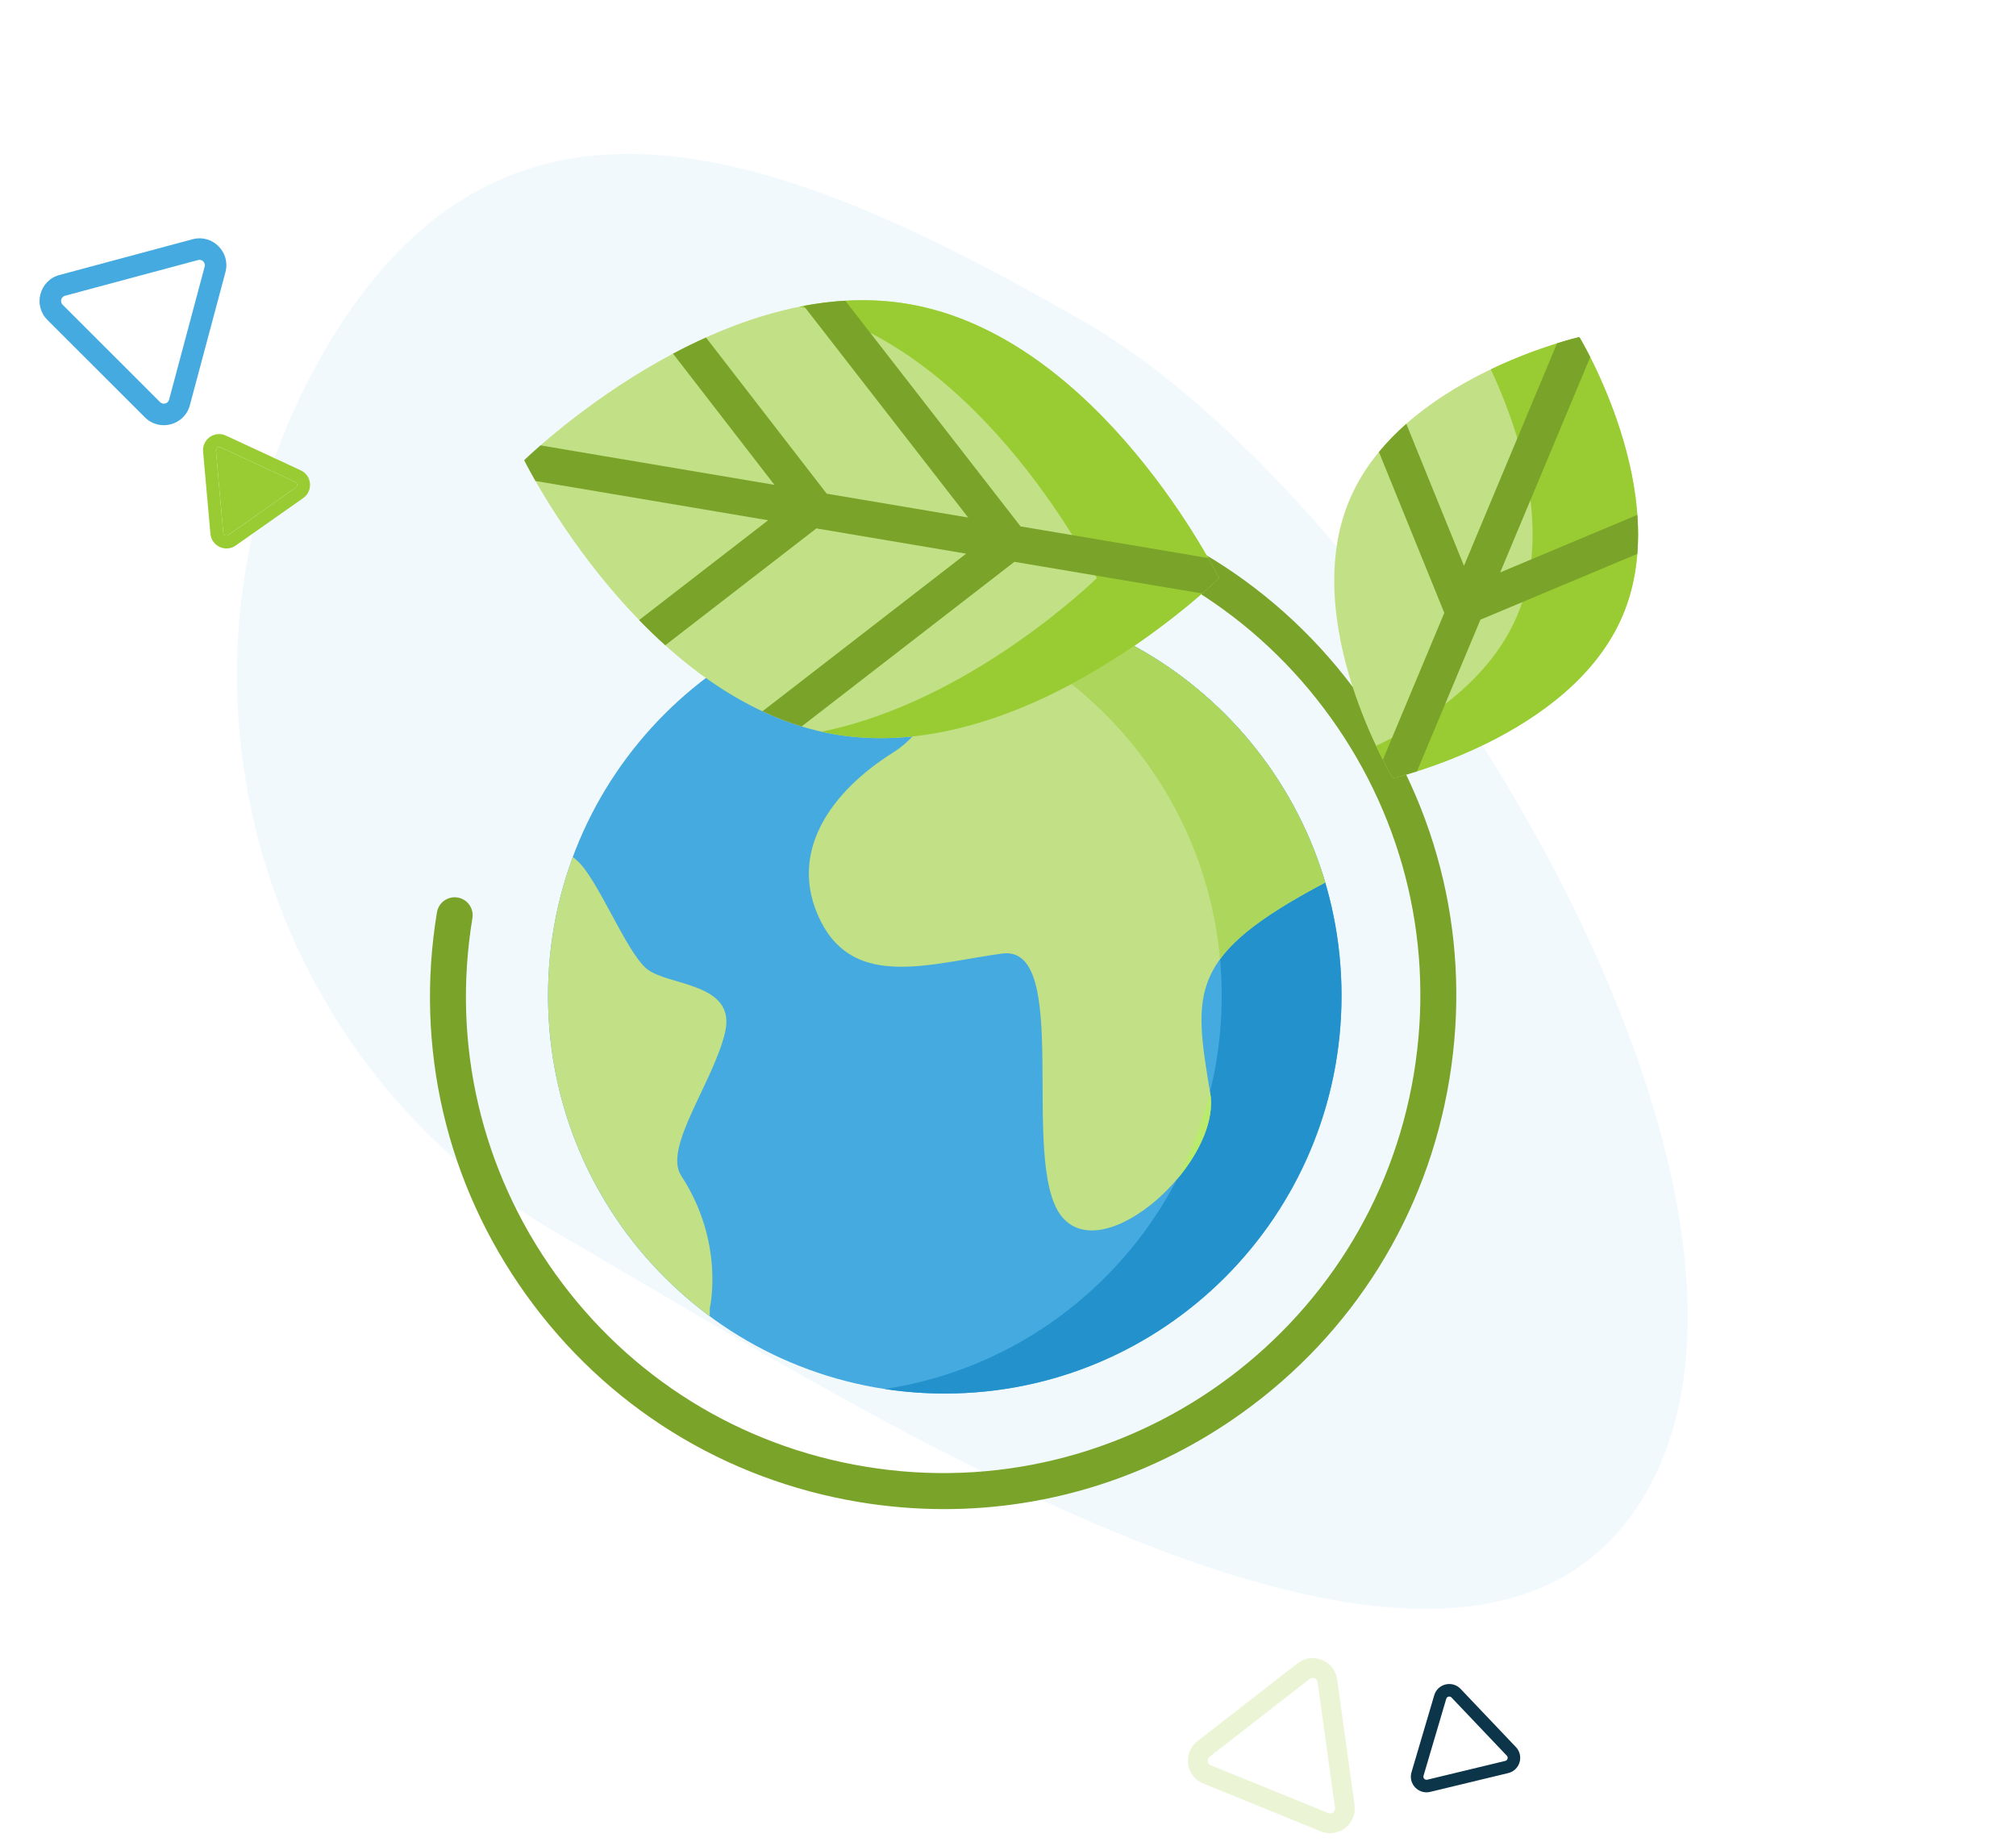
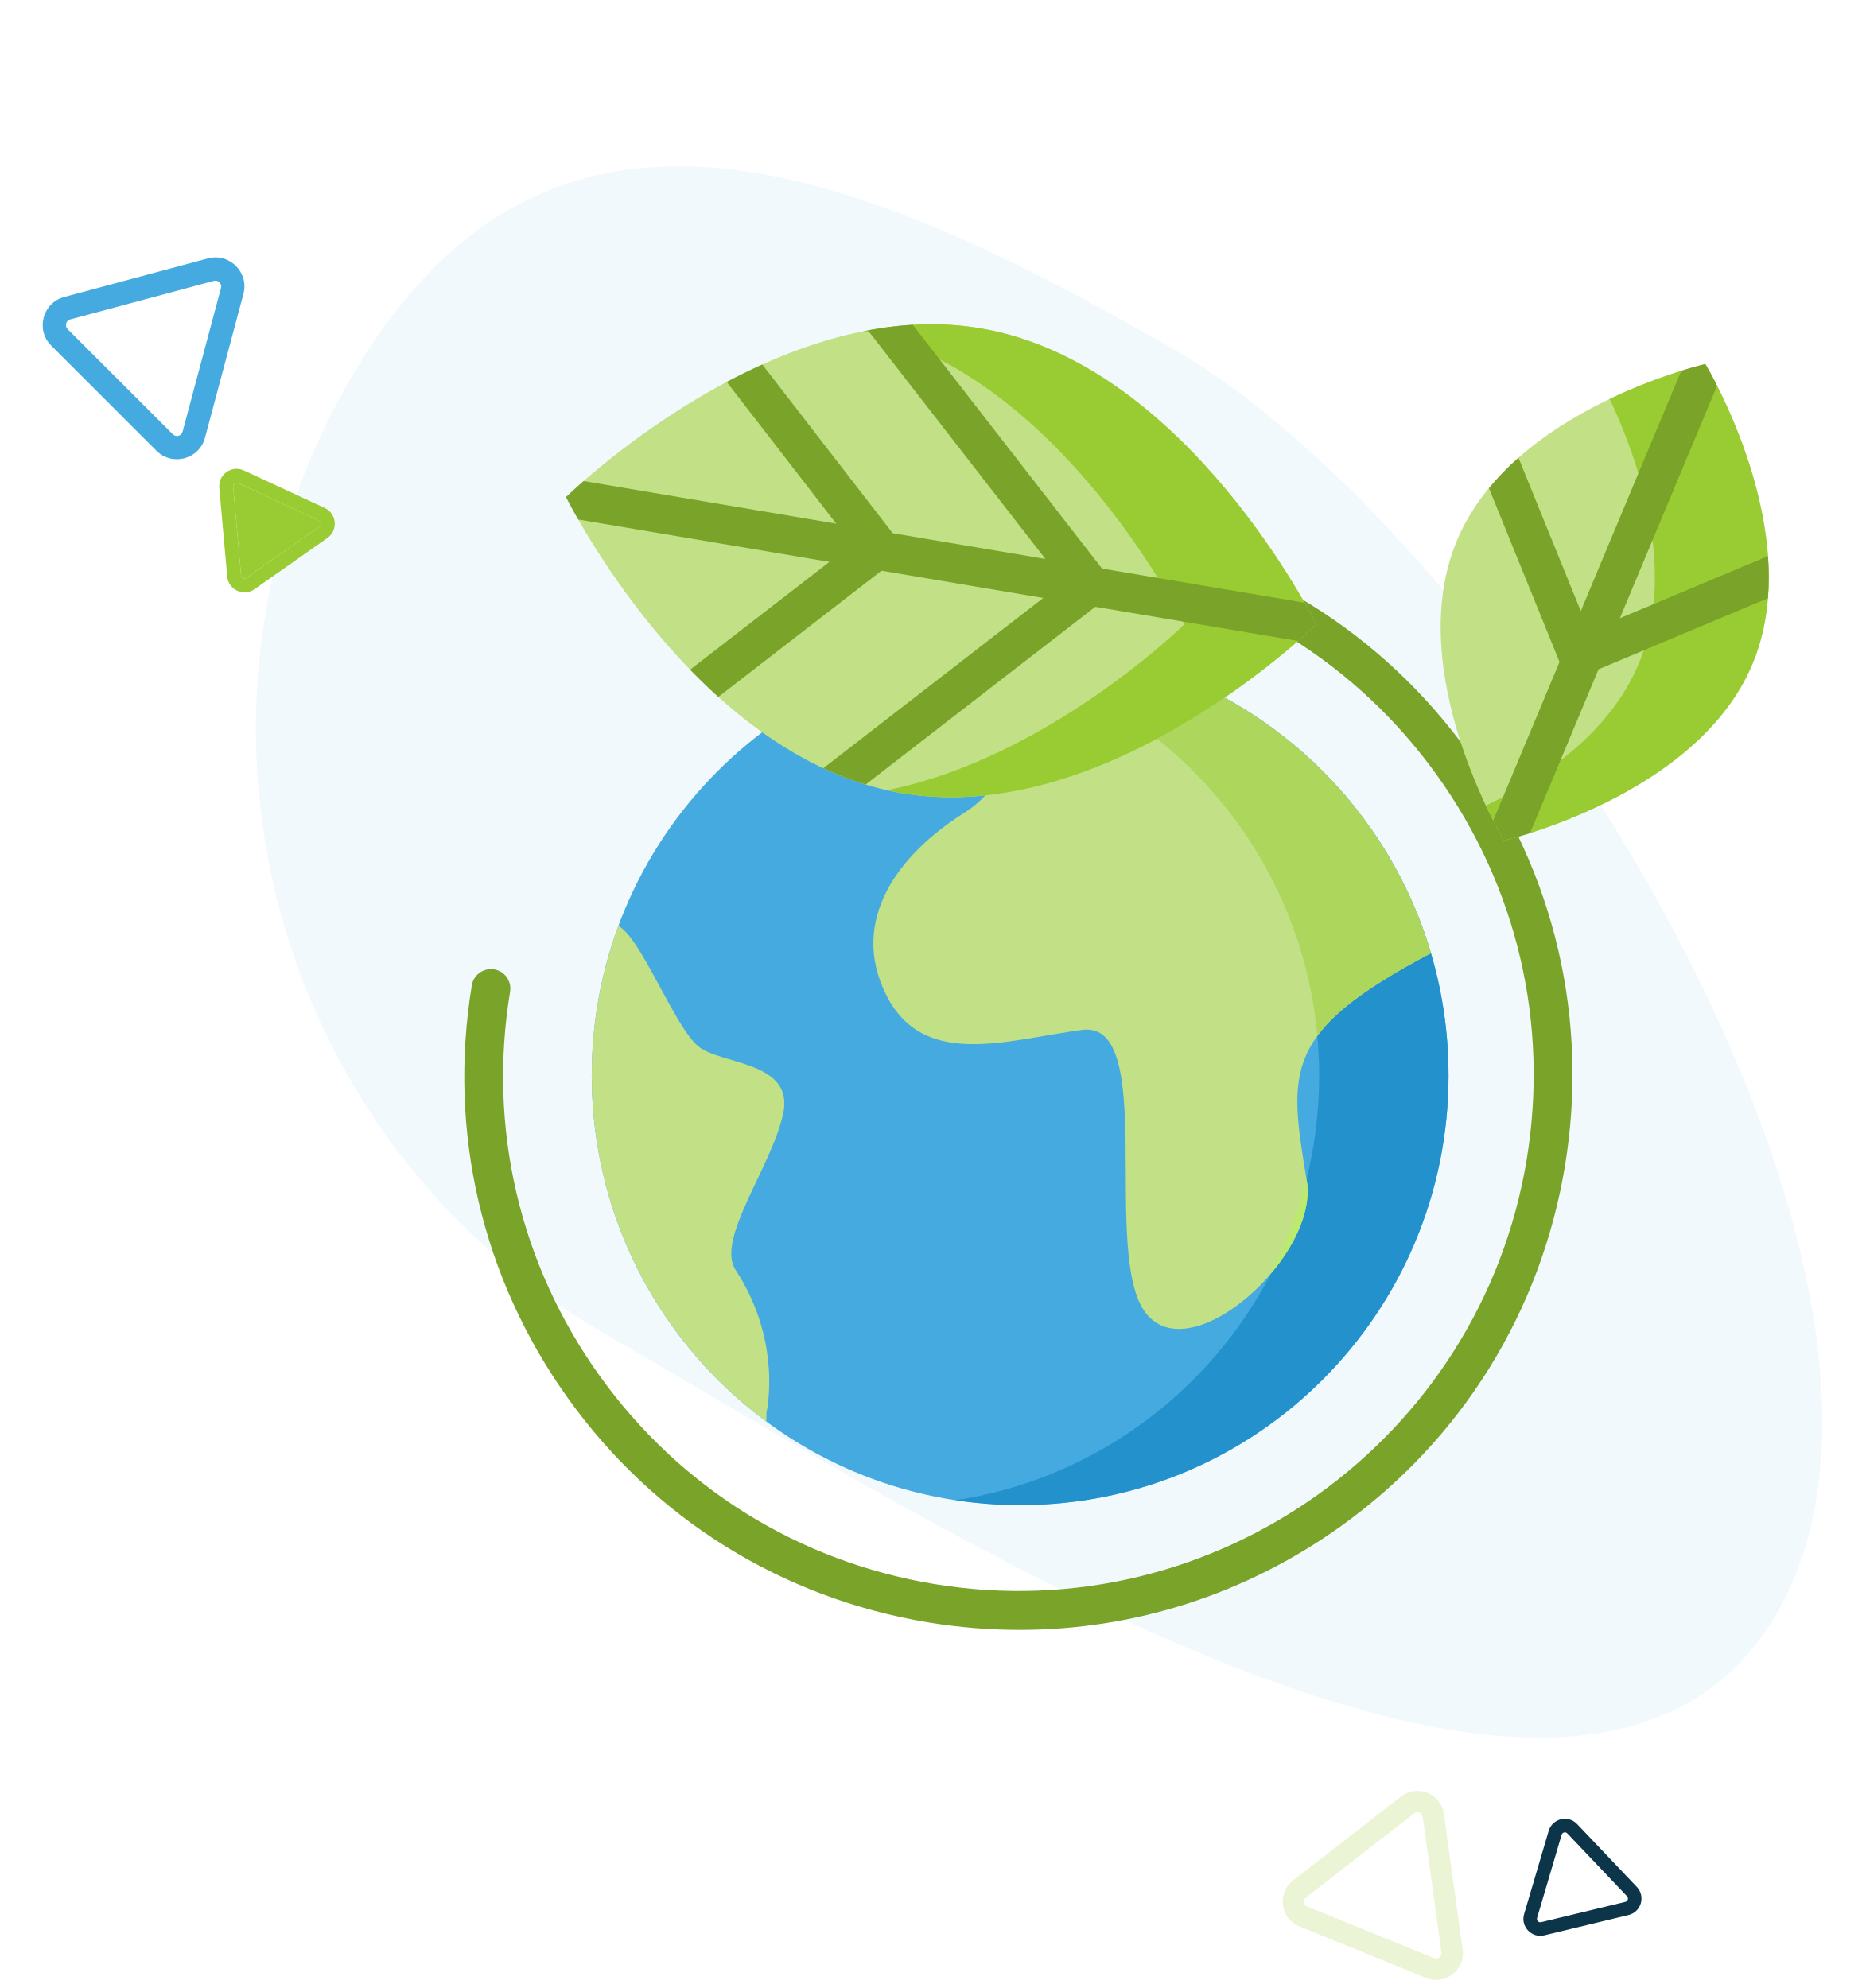
- <svg xmlns="http://www.w3.org/2000/svg" width="497" height="454" viewBox="0 0 497 454" fill="none">
-   <path d="M405.721 368.116C361.742 444.29 214.241 348.377 138.067 304.398C61.893 260.419 35.794 163.016 79.773 86.842C123.752 10.668 191.662 35.652 267.836 79.631C344.01 123.61 449.7 291.942 405.721 368.116Z" fill="#F2F9FD" />
-   <path d="M330.723 245.44C330.723 191.277 286.932 147.37 232.913 147.37C178.893 147.37 135.102 191.277 135.102 245.44C135.102 299.603 178.893 343.51 232.913 343.51C286.932 343.51 330.723 299.603 330.723 245.44V245.44Z" fill="#44AADF" />
-   <path d="M232.913 147.37C227.893 147.37 222.959 147.75 218.144 148.482C265.154 155.621 301.183 196.311 301.183 245.44C301.183 294.569 265.154 335.259 218.144 342.398C222.959 343.13 227.893 343.51 232.913 343.51C286.932 343.51 330.723 299.603 330.723 245.44C330.723 191.277 286.932 147.37 232.913 147.37V147.37Z" fill="#2392CC" />
-   <path d="M220.199 185.484C205.132 194.926 193.83 210.032 202.306 227.029C210.782 244.024 229.616 237.414 247.038 235.054C264.46 232.694 251.276 286.514 261.634 299.733C271.993 312.951 301.185 286.514 298.361 269.517C294.178 244.353 292.712 235.525 326.613 217.587L326.704 217.553C315.277 178.859 280.687 150.148 239.037 147.568L239.033 147.716C239.033 147.716 235.266 176.042 220.199 185.484Z" fill="#C2E085" />
-   <path d="M294.194 169.01C294.201 169.015 294.209 169.022 294.216 169.027C294.209 169.022 294.201 169.017 294.194 169.01Z" fill="#BAEB6C" />
-   <path d="M306.155 180.45C306.155 180.453 306.157 180.455 306.16 180.455C306.157 180.453 306.157 180.453 306.155 180.45Z" fill="#BAEB6C" />
-   <path d="M167.934 289.818C163.41 282.917 175.939 266.686 178.763 254.411C181.589 242.137 164.638 243.08 159.458 238.831C154.279 234.582 147.215 216.17 142.036 211.921L141.209 211.268C137.262 221.909 135.102 233.422 135.102 245.44C135.102 277.856 150.789 306.594 174.966 324.449L174.996 322.393C174.996 322.393 178.763 306.342 167.934 289.818V289.818Z" fill="#C2E085" />
-   <path d="M298.362 269.517C298.341 269.394 298.321 269.274 298.3 269.151C296.429 276.711 293.683 283.925 290.175 290.677C295.738 284.111 299.455 276.106 298.362 269.517Z" fill="#BAEB6C" />
-   <path d="M239.038 147.568L239.033 147.716C239.033 147.716 238.719 150.08 237.91 153.666C272.209 166.648 297.32 198.4 300.776 236.432C305.098 230.521 313.003 224.787 326.613 217.587L326.704 217.553C315.277 178.859 280.687 150.148 239.038 147.568Z" fill="#ADD65C" />
-   <path d="M232.781 372C225.853 372 218.876 371.432 211.903 370.279C178.57 364.775 149.375 346.62 129.698 319.16C110.02 291.7 102.215 258.22 107.722 224.889C108.119 222.475 110.407 220.842 112.814 221.24C115.229 221.638 116.864 223.919 116.463 226.333C111.346 257.328 118.603 288.463 136.903 313.999C155.203 339.536 182.349 356.417 213.349 361.537C277.343 372.109 337.992 328.646 348.562 264.661C353.68 233.665 346.423 202.531 328.123 176.995C309.825 151.458 282.677 134.577 251.679 129.457C249.264 129.059 247.63 126.778 248.028 124.364C248.428 121.949 250.713 120.317 253.12 120.715C286.455 126.219 315.65 144.374 335.325 171.834C355.003 199.294 362.808 232.774 357.304 266.104C351.8 299.435 333.643 328.627 306.181 348.303C284.461 363.863 258.979 372 232.781 372V372Z" fill="#7AA329" />
-   <path d="M205.88 181.028C158.581 173.002 129.238 113.449 129.238 113.449C129.238 113.449 176.585 66.906 223.884 74.93C271.183 82.953 300.526 142.507 300.526 142.507C300.526 142.507 253.179 189.051 205.88 181.028Z" fill="#C2E085" />
-   <path d="M223.884 74.93C214.852 73.398 205.821 73.859 197.115 75.603C242.439 85.779 270.397 142.507 270.397 142.507C270.397 142.507 239.404 172.97 202.517 180.355C203.629 180.605 204.748 180.835 205.88 181.028C253.179 189.051 300.526 142.507 300.526 142.507C300.526 142.507 271.183 82.953 223.884 74.93V74.93Z" fill="#99CC33" />
-   <path d="M297.852 137.562L251.597 129.759L208.39 74.125C204.943 74.328 201.528 74.769 198.159 75.401L238.683 127.579L203.804 121.695L174.043 83.19C171.251 84.449 168.537 85.786 165.92 87.173L190.922 119.521L133.249 109.79C130.659 112.053 129.238 113.449 129.238 113.449C129.238 113.449 130.189 115.374 132.012 118.569L189.372 128.245L157.56 152.843C159.608 154.952 161.757 157.037 164.003 159.061L201.262 130.252L238.187 136.482L187.969 175.335C191.086 176.79 194.308 178.05 197.629 179.064L250.078 138.49L296.363 146.297C299.046 143.958 300.526 142.507 300.526 142.507C300.526 142.507 299.61 140.652 297.852 137.562V137.562Z" fill="#7AA329" />
-   <path d="M332.697 123.22C345.385 93.196 389.349 83.087 389.349 83.087C389.349 83.087 412.742 121.658 400.053 151.683C387.367 181.708 343.401 191.816 343.401 191.816C343.401 191.816 320.008 153.245 332.697 123.22Z" fill="#C2E085" />
-   <path d="M389.349 83.087C389.349 83.087 379.353 85.388 367.516 91.049C373.589 103.913 383.215 130.02 374.06 151.683C367.423 167.389 352.227 177.645 339.242 183.854C341.586 188.819 343.403 191.816 343.403 191.816C343.403 191.816 387.367 181.708 400.056 151.683C412.742 121.658 389.349 83.087 389.349 83.087Z" fill="#99CC33" />
-   <path d="M403.648 126.919L369.84 141.102L392.037 88.035C390.447 84.897 389.349 83.087 389.349 83.087C389.349 83.087 387.258 83.569 383.854 84.633L360.914 139.476L346.688 104.475C344.278 106.601 342.005 108.91 339.943 111.414L356.062 151.076L340.92 187.276C342.398 190.161 343.401 191.816 343.401 191.816C343.401 191.816 345.674 191.293 349.33 190.133L364.965 152.756L403.634 136.537C403.891 133.324 403.877 130.102 403.648 126.919V126.919Z" fill="#7AA329" />
-   <path fill-rule="evenodd" clip-rule="evenodd" d="M55.038 131.299L53.229 111.042C53.175 110.434 53.8 109.995 54.354 110.252L72.801 118.813C73.355 119.07 73.423 119.831 72.923 120.183L56.285 131.878C55.785 132.229 55.093 131.907 55.038 131.299ZM50.067 111.325C49.795 108.282 52.919 106.086 55.69 107.372L74.137 115.934C76.908 117.22 77.248 121.023 74.749 122.78L58.111 134.475C55.612 136.232 52.148 134.624 51.876 131.581L50.067 111.325Z" fill="#99CC33" />
-   <path d="M53.229 111.042L55.038 131.299C55.093 131.907 55.785 132.229 56.285 131.878L72.923 120.183C73.423 119.831 73.355 119.07 72.801 118.813L54.354 110.252C53.8 109.995 53.175 110.434 53.229 111.042Z" fill="#99CC33" />
-   <path fill-rule="evenodd" clip-rule="evenodd" d="M350.937 437.733L356.54 418.758C356.709 418.188 357.431 418.014 357.84 418.444L371.472 432.785C371.881 433.215 371.671 433.928 371.093 434.067L351.858 438.702C351.28 438.841 350.769 438.303 350.937 437.733ZM353.578 417.883C354.42 415.033 358.031 414.162 360.079 416.317L373.71 430.657C375.758 432.811 374.706 436.374 371.816 437.07L352.582 441.705C349.693 442.401 347.133 439.708 347.975 436.858L353.578 417.883Z" fill="#0D354A" />
-   <path fill-rule="evenodd" clip-rule="evenodd" d="M298.204 433.051L322.867 413.869C323.608 413.292 324.695 413.734 324.823 414.664L329.105 445.614C329.233 446.544 328.307 447.264 327.437 446.911L298.493 435.143C297.624 434.79 297.463 433.628 298.204 433.051ZM319.872 410.019C323.577 407.137 329.012 409.347 329.655 413.996L333.936 444.946C334.579 449.595 329.948 453.197 325.601 451.429L296.656 439.662C292.309 437.894 291.505 432.083 295.209 429.201L319.872 410.019Z" fill="#EBF5D6" />
-   <path fill-rule="evenodd" clip-rule="evenodd" d="M16.035 72.904L48.833 64.099C49.819 63.834 50.721 64.736 50.457 65.721L41.684 98.528C41.42 99.514 40.189 99.844 39.467 99.123L15.442 75.122C14.72 74.401 15.05 73.169 16.035 72.904ZM47.459 58.979C52.385 57.656 56.896 62.163 55.578 67.091L46.805 99.898C45.487 104.826 39.329 106.479 35.72 102.874L11.695 78.873C8.087 75.267 9.734 69.107 14.661 67.785L47.459 58.979Z" fill="#44AADF" />
+ <svg xmlns="http://www.w3.org/2000/svg" width="426" height="454" viewBox="0 0 426 454" fill="none">
+   <path d="M405.721 368.336C361.742 444.555 214.241 348.585 138.067 304.58C61.893 260.574 35.794 163.113 79.773 86.894C123.752 10.674 191.662 35.673 267.836 79.679C344.01 123.684 449.7 292.116 405.721 368.336Z" fill="#F2F9FD" />
+   <path d="M330.723 245.587C330.723 191.391 286.932 147.458 232.913 147.458C178.893 147.458 135.102 191.391 135.102 245.587C135.102 299.782 178.893 343.715 232.913 343.715C286.932 343.715 330.723 299.782 330.723 245.587V245.587Z" fill="#44AADF" />
+   <path d="M232.913 147.458C227.893 147.458 222.959 147.838 218.144 148.571C265.154 155.714 301.183 196.428 301.183 245.587C301.183 294.746 265.154 335.46 218.144 342.603C222.959 343.336 227.893 343.715 232.913 343.715C286.932 343.715 330.723 299.782 330.723 245.587C330.723 191.391 286.932 147.458 232.913 147.458V147.458Z" fill="#2392CC" />
+   <path d="M220.199 185.595C205.132 195.043 193.83 210.157 202.306 227.164C210.782 244.169 229.616 237.556 247.038 235.195C264.46 232.834 251.276 286.685 261.634 299.912C271.993 313.138 301.185 286.685 298.361 269.678C294.178 244.499 292.712 235.666 326.613 217.717L326.704 217.683C315.277 178.966 280.687 150.238 239.037 147.656L239.033 147.804C239.033 147.804 235.266 176.147 220.199 185.595Z" fill="#C2E085" />
+   <path d="M294.194 169.111C294.201 169.116 294.209 169.123 294.216 169.128C294.209 169.123 294.201 169.118 294.194 169.111Z" fill="#BAEB6C" />
+   <path d="M306.155 180.558C306.155 180.56 306.157 180.563 306.16 180.563C306.157 180.56 306.157 180.56 306.155 180.558Z" fill="#BAEB6C" />
+   <path d="M167.934 289.991C163.41 283.086 175.939 266.846 178.763 254.564C181.589 242.281 164.638 243.225 159.458 238.973C154.279 234.722 147.215 216.299 142.036 212.048L141.209 211.395C137.262 222.041 135.102 233.561 135.102 245.587C135.102 278.022 150.789 306.777 174.966 324.642L174.996 322.586C174.996 322.586 178.763 306.525 167.934 289.991V289.991Z" fill="#C2E085" />
+   <path d="M298.362 269.678C298.341 269.555 298.321 269.435 298.3 269.312C296.429 276.876 293.683 284.094 290.175 290.851C295.738 284.281 299.455 276.271 298.362 269.678Z" fill="#BAEB6C" />
+   <path d="M239.038 147.656L239.033 147.804C239.033 147.804 238.719 150.17 237.91 153.757C272.209 166.747 297.32 198.519 300.776 236.573C305.098 230.659 313.003 224.921 326.613 217.717L326.704 217.683C315.277 178.966 280.687 150.238 239.038 147.656Z" fill="#ADD65C" />
+   <path d="M232.781 372.222C225.853 372.222 218.876 371.654 211.903 370.5C178.57 364.993 149.375 346.827 129.698 319.351C110.02 291.875 102.215 258.374 107.722 225.024C108.119 222.608 110.407 220.974 112.814 221.373C115.229 221.771 116.864 224.052 116.463 226.468C111.346 257.482 118.603 288.635 136.903 314.187C155.203 339.739 182.349 356.63 213.349 361.753C277.343 372.332 337.992 328.842 348.562 264.819C353.68 233.805 346.423 202.652 328.123 177.1C309.825 151.548 282.677 134.657 251.679 129.534C249.264 129.136 247.63 126.854 248.028 124.438C248.428 122.022 250.713 120.389 253.12 120.787C286.455 126.295 315.65 144.46 335.325 171.936C355.003 199.413 362.808 232.913 357.304 266.264C351.8 299.614 333.643 328.824 306.181 348.511C284.461 364.08 258.979 372.222 232.781 372.222V372.222Z" fill="#7AA329" />
+   <path d="M205.88 181.136C158.581 173.106 129.238 113.516 129.238 113.516C129.238 113.516 176.585 66.947 223.884 74.975C271.183 83.003 300.526 142.592 300.526 142.592C300.526 142.592 253.179 189.164 205.88 181.136Z" fill="#C2E085" />
+   <path d="M223.884 74.975C214.852 73.441 205.821 73.903 197.115 75.648C242.439 85.831 270.397 142.592 270.397 142.592C270.397 142.592 239.404 173.074 202.517 180.463C203.629 180.713 204.748 180.943 205.88 181.136C253.179 189.164 300.526 142.592 300.526 142.592C300.526 142.592 271.183 83.003 223.884 74.975V74.975Z" fill="#99CC33" />
+   <path d="M297.852 137.644L251.597 129.837L208.39 74.169C204.943 74.372 201.528 74.813 198.159 75.446L238.683 127.655L203.804 121.768L174.043 83.24C171.251 84.5 168.537 85.838 165.92 87.225L190.922 119.593L133.249 109.856C130.659 112.12 129.238 113.516 129.238 113.516C129.238 113.516 130.189 115.443 132.012 118.64L189.372 128.322L157.56 152.934C159.608 155.045 161.757 157.131 164.003 159.156L201.262 130.33L238.187 136.564L187.969 175.44C191.086 176.896 194.308 178.156 197.629 179.171L250.078 138.572L296.363 146.384C299.046 144.044 300.526 142.592 300.526 142.592C300.526 142.592 299.61 140.736 297.852 137.644V137.644Z" fill="#7AA329" />
+   <path d="M332.697 123.294C345.385 93.251 389.349 83.137 389.349 83.137C389.349 83.137 412.742 121.731 400.053 151.774C387.367 181.816 343.401 191.93 343.401 191.93C343.401 191.93 320.008 153.336 332.697 123.294Z" fill="#C2E085" />
+   <path d="M389.349 83.137C389.349 83.137 379.353 85.439 367.516 91.104C373.589 103.975 383.215 130.098 374.06 151.774C367.423 167.489 352.227 177.751 339.242 183.964C341.586 188.932 343.403 191.93 343.403 191.93C343.403 191.93 387.367 181.816 400.056 151.774C412.742 121.731 389.349 83.137 389.349 83.137Z" fill="#99CC33" />
+   <path d="M403.648 126.995L369.84 141.186L392.037 88.087C390.447 84.948 389.349 83.137 389.349 83.137C389.349 83.137 387.258 83.619 383.854 84.684L360.914 139.56L346.688 104.537C344.278 106.664 342.005 108.975 339.943 111.48L356.062 151.166L340.92 187.387C342.398 190.274 343.401 191.93 343.401 191.93C343.401 191.93 345.674 191.407 349.33 190.247L364.965 152.847L403.634 136.618C403.891 133.404 403.877 130.18 403.648 126.995V126.995Z" fill="#7AA329" />
+   <path fill-rule="evenodd" clip-rule="evenodd" d="M55.038 131.377L53.229 111.109C53.175 110.5 53.8 110.061 54.354 110.318L72.801 118.884C73.355 119.142 73.423 119.903 72.923 120.254L56.285 131.956C55.785 132.308 55.093 131.986 55.038 131.377ZM50.067 111.391C49.795 108.347 52.919 106.15 55.69 107.436L74.137 116.003C76.908 117.29 77.248 121.095 74.749 122.853L58.111 134.555C55.612 136.313 52.148 134.704 51.876 131.66L50.067 111.391Z" fill="#99CC33" />
+   <path d="M53.229 111.109L55.038 131.377C55.093 131.986 55.785 132.308 56.285 131.956L72.923 120.254C73.423 119.903 73.355 119.142 72.801 118.884L54.354 110.318C53.8 110.061 53.175 110.5 53.229 111.109Z" fill="#99CC33" />
+   <path fill-rule="evenodd" clip-rule="evenodd" d="M350.937 437.994L356.54 419.008C356.709 418.438 357.431 418.264 357.84 418.695L371.472 433.043C371.881 433.474 371.671 434.187 371.093 434.327L351.858 438.964C351.28 439.104 350.769 438.565 350.937 437.994ZM353.578 418.133C354.42 415.281 358.031 414.41 360.079 416.565L373.71 430.914C375.758 433.07 374.706 436.635 371.816 437.331L352.582 441.969C349.693 442.665 347.133 439.971 347.975 437.119L353.578 418.133Z" fill="#0D354A" />
+   <path fill-rule="evenodd" clip-rule="evenodd" d="M298.204 433.31L322.867 414.116C323.608 413.539 324.695 413.982 324.823 414.912L329.105 445.88C329.233 446.811 328.307 447.532 327.437 447.178L298.493 435.404C297.624 435.05 297.463 433.887 298.204 433.31ZM319.872 410.264C323.577 407.381 329.012 409.591 329.655 414.243L333.936 445.212C334.579 449.864 329.948 453.468 325.601 451.699L296.656 439.925C292.309 438.156 291.505 432.341 295.209 429.458L319.872 410.264Z" fill="#EBF5D6" />
+   <path fill-rule="evenodd" clip-rule="evenodd" d="M16.035 72.948L48.833 64.137C49.819 63.873 50.721 64.775 50.457 65.761L41.684 98.587C41.42 99.573 40.189 99.904 39.467 99.183L15.442 75.167C14.72 74.446 15.05 73.213 16.035 72.948ZM47.459 59.014C52.385 57.691 56.896 62.2 55.578 67.131L46.805 99.957C45.487 104.888 39.329 106.543 35.72 102.935L11.695 78.92C8.087 75.312 9.734 69.149 14.661 67.825L47.459 59.014Z" fill="#44AADF" />
</svg>
